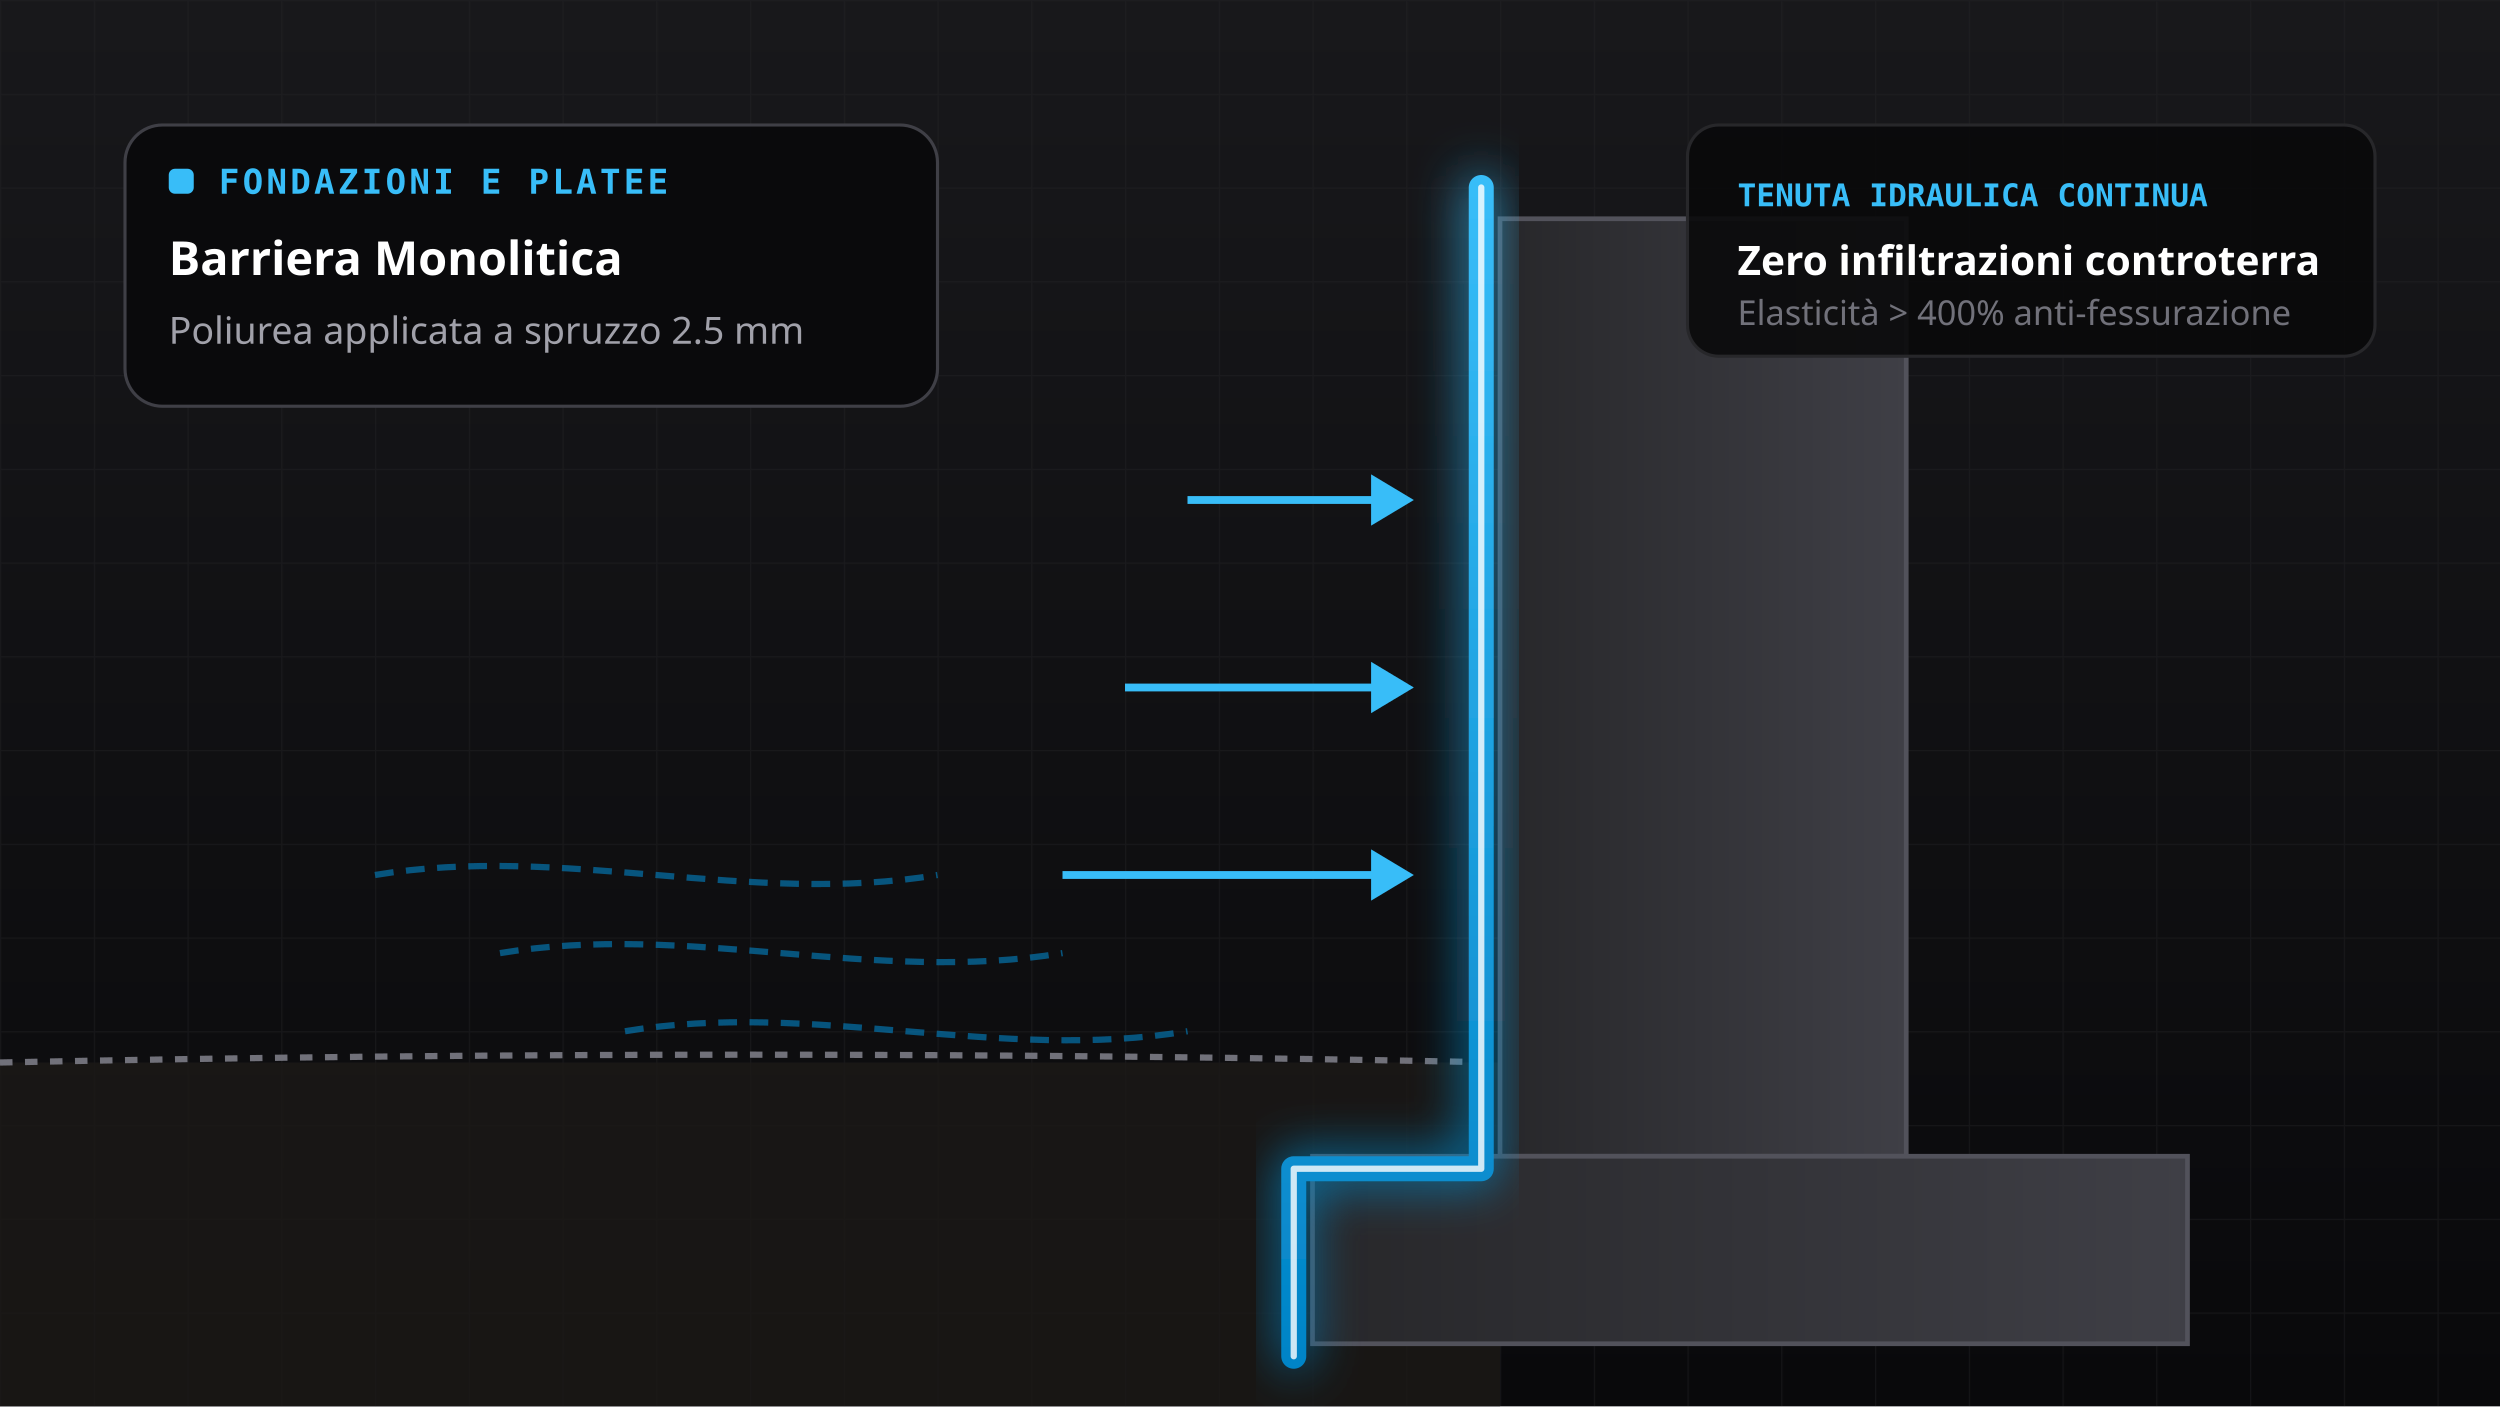
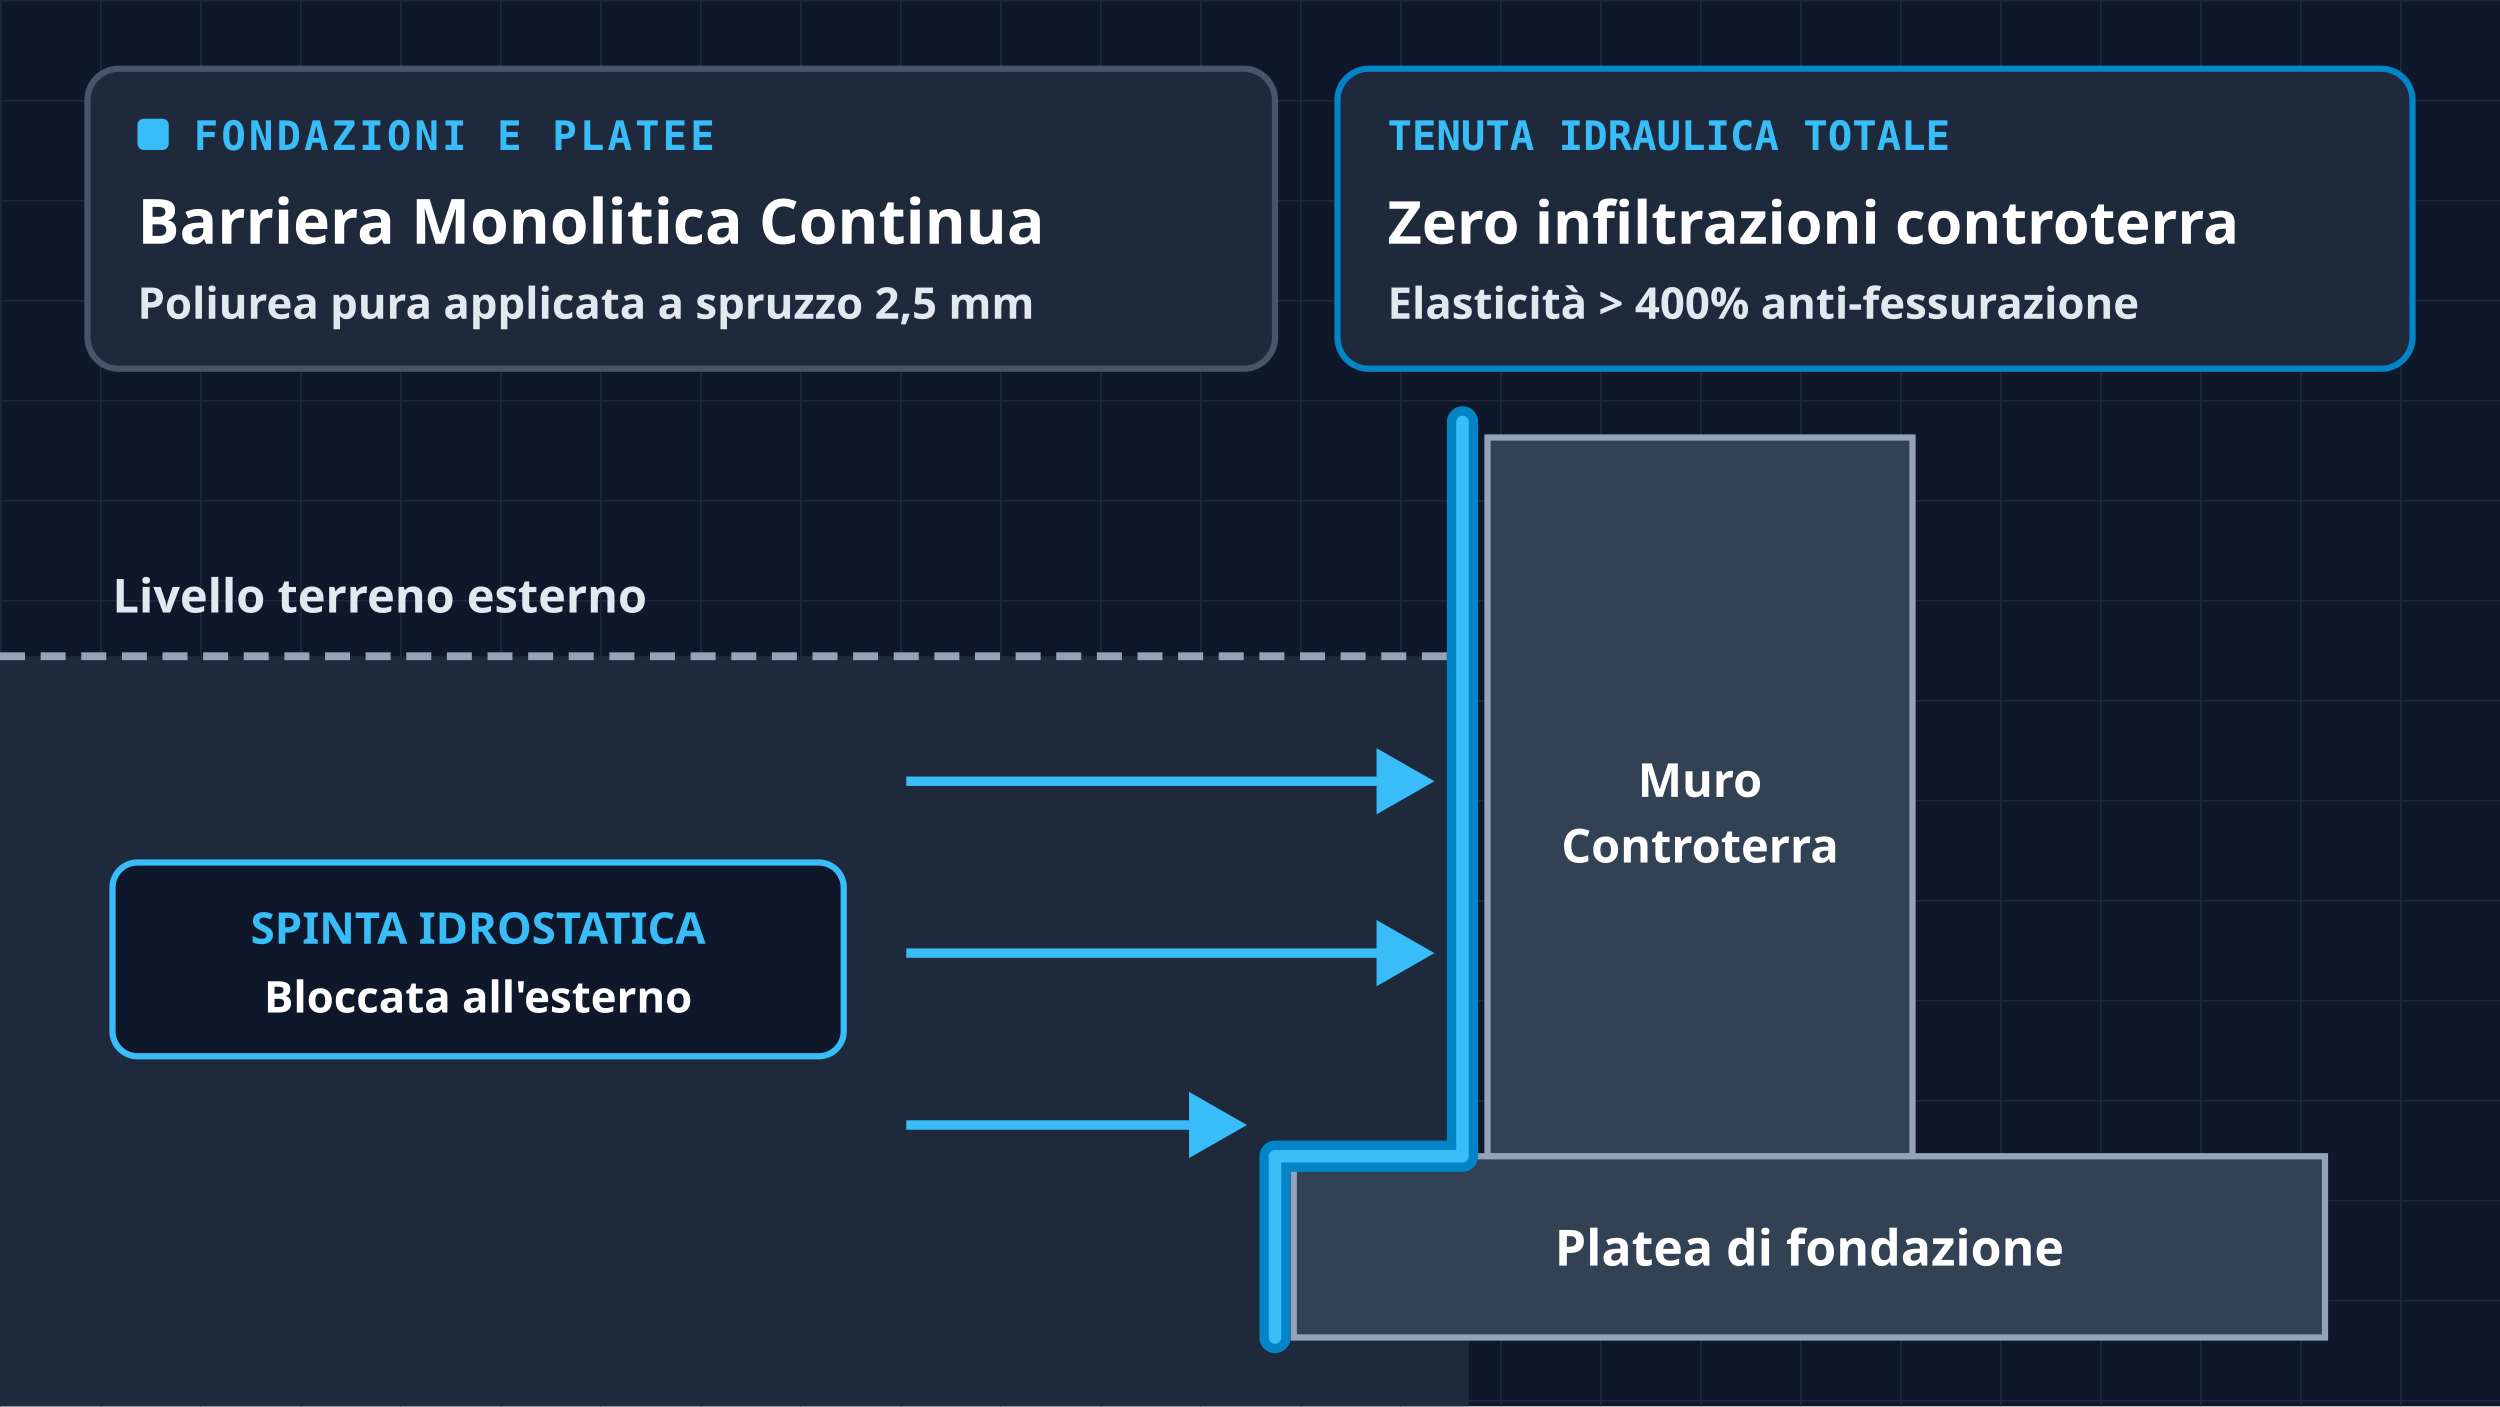
<svg xmlns="http://www.w3.org/2000/svg" viewBox="0 0 800 450" width="800" height="450" fill="none">
  <defs>
-     <linearGradient id="skyGrad" x1="0" y1="0" x2="1" y2="1">
-       <stop offset="0%" stop-color="#0284c7" />
-       <stop offset="100%" stop-color="#38bdf8" />
-     </linearGradient>
-     <linearGradient id="bgGrad" x1="0" y1="0" x2="0" y2="1">
-       <stop offset="0%" stop-color="#18181b" />
-       <stop offset="100%" stop-color="#09090b" />
-     </linearGradient>
-     <linearGradient id="concreteGrad" x1="0" y1="0" x2="1" y2="0">
-       <stop offset="0%" stop-color="#27272a" />
-       <stop offset="100%" stop-color="#3f3f46" />
-     </linearGradient>
-     <linearGradient id="polyGrad" x1="0" y1="0" x2="0" y2="1">
-       <stop offset="0%" stop-color="#38bdf8" />
-       <stop offset="100%" stop-color="#0284c7" />
-     </linearGradient>
-     <pattern id="grid" width="30" height="30" patternUnits="userSpaceOnUse">
-       <path d="M 30 0 L 0 0 0 30" fill="none" stroke="#27272a" stroke-width="0.8" stroke-opacity="0.4" />
+     <pattern id="grid" width="32" height="32" patternUnits="userSpaceOnUse">
+       <path d="M 32 0 L 0 0 0 32" fill="none" stroke="#1e293b" stroke-width="1" />
    </pattern>
-     <filter id="blueGlow" x="-20%" y="-20%" width="140%" height="140%">
-       <feGaussianBlur stdDeviation="8" result="blur" />
-       <feComposite in="SourceGraphic" in2="blur" operator="over" />
-     </filter>
  </defs>
-   <rect width="800" height="450" fill="url(#bgGrad)" />
+   <rect width="800" height="450" fill="#0f172a" />
  <rect width="800" height="450" fill="url(#grid)" />
-   <path d="M 0 340 L 480 340 L 480 450 L 0 450 Z" fill="#1c1917" opacity="0.8" />
-   <path d="M 0 340 Q 240 335 480 340" stroke="#71717a" stroke-width="2" stroke-dasharray="4 4" />
-   <rect x="480" y="70" width="130" height="300" fill="url(#concreteGrad)" stroke="#52525b" stroke-width="1.5" />
-   <rect x="420" y="370" width="280" height="60" fill="url(#concreteGrad)" stroke="#52525b" stroke-width="1.5" />
-   <path d="M 474 60 L 474 374 L 414 374 L 414 434" fill="none" stroke="url(#polyGrad)" stroke-width="8" stroke-linecap="round" stroke-linejoin="round" filter="url(#blueGlow)" />
-   <path d="M 474 60 L 474 374 L 414 374 L 414 434" fill="none" stroke="#ffffff" stroke-width="2" stroke-linecap="round" stroke-linejoin="round" opacity="0.8" />
-   <g stroke="#0284c7" stroke-width="2" opacity="0.6">
-     <path d="M 120 280 C 180 270 240 290 300 280" stroke-dasharray="6 4" />
-     <path d="M 160 305 C 220 295 280 315 340 305" stroke-dasharray="6 4" />
-     <path d="M 200 330 C 260 320 320 340 380 330" stroke-dasharray="6 4" />
+   <path d="M 0 210 L 470 210 L 470 450 L 0 450 Z" fill="#1e293b" />
+   <line x1="0" y1="210" x2="470" y2="210" stroke="#94a3b8" stroke-width="2.5" stroke-dasharray="8 5" />
+   <text x="36" y="196" fill="#e2e8f0" font-family="system-ui, sans-serif" font-size="15" font-weight="700">Livello terreno esterno</text>
+   <rect x="476" y="140" width="136" height="230" fill="#334155" stroke="#94a3b8" stroke-width="2" />
+   <text x="544" y="255" text-anchor="middle" fill="#ffffff" font-family="system-ui, sans-serif" font-size="15" font-weight="700">Muro</text>
+   <text x="544" y="276" text-anchor="middle" fill="#ffffff" font-family="system-ui, sans-serif" font-size="15" font-weight="700">Controterra</text>
+   <rect x="414" y="370" width="330" height="58" fill="#334155" stroke="#94a3b8" stroke-width="2" />
+   <text x="579" y="405" text-anchor="middle" fill="#ffffff" font-family="system-ui, sans-serif" font-size="16" font-weight="700">Platea di fondazione</text>
+   <path d="M 468 135 L 468 370 L 408 370 L 408 428" fill="none" stroke="#0284c7" stroke-width="10" stroke-linecap="round" stroke-linejoin="round" />
+   <path d="M 468 135 L 468 370 L 408 370 L 408 428" fill="none" stroke="#38bdf8" stroke-width="4" stroke-linecap="round" stroke-linejoin="round" />
+   <g stroke="#38bdf8" stroke-width="3" fill="#38bdf8">
+     <line x1="290" y1="250" x2="446" y2="250" />
+     <polygon points="456,250 442,242 442,258" />
+     <line x1="290" y1="305" x2="446" y2="305" />
+     <polygon points="456,305 442,297 442,313" />
+     <line x1="290" y1="360" x2="386" y2="360" />
+     <polygon points="396,360 382,352 382,368" />
  </g>
-   <g stroke="#38bdf8" stroke-width="2.5" fill="#38bdf8">
-     <line x1="380" y1="160" x2="450" y2="160" marker-end="url(#arrow)" />
-     <polygon points="450,160 440,154 440,166" />
-     <line x1="360" y1="220" x2="450" y2="220" />
-     <polygon points="450,220 440,214 440,226" />
-     <line x1="340" y1="280" x2="450" y2="280" />
-     <polygon points="450,280 440,274 440,286" />
+   <rect x="36" y="276" width="234" height="62" rx="8" fill="#0f172a" stroke="#38bdf8" stroke-width="2" />
+   <text x="153" y="302" text-anchor="middle" fill="#38bdf8" font-family="system-ui, sans-serif" font-size="14" font-weight="800">SPINTA IDROSTATICA</text>
+   <text x="153" y="324" text-anchor="middle" fill="#ffffff" font-family="system-ui, sans-serif" font-size="14" font-weight="700">Bloccata all'esterno</text>
+   <g transform="translate(28, 22)">
+     <rect width="380" height="96" rx="10" fill="#1e293b" stroke="#475569" stroke-width="2" />
+     <rect x="16" y="16" width="10" height="10" rx="2" fill="#38bdf8" />
+     <text x="34" y="26" fill="#38bdf8" font-family="monospace" font-size="13" font-weight="bold" letter-spacing="1">FONDAZIONI E PLATEE</text>
+     <text x="16" y="56" fill="#ffffff" font-family="system-ui, sans-serif" font-size="20" font-weight="800">Barriera Monolitica Continua</text>
+     <text x="16" y="80" fill="#e2e8f0" font-family="system-ui, sans-serif" font-size="14" font-weight="600">Poliurea pura applicata a spruzzo 2,5 mm</text>
  </g>
-   <g transform="translate(40, 40)">
-     <rect width="260" height="90" rx="12" fill="#09090b" fill-opacity="0.92" stroke="#3f3f46" stroke-width="1" />
-     <rect x="14" y="14" width="8" height="8" rx="2" fill="#38bdf8" />
-     <text x="30" y="22" fill="#38bdf8" font-family="monospace" font-size="11" font-weight="bold" letter-spacing="1">FONDAZIONI E PLATEE</text>
-     <text x="14" y="48" fill="#ffffff" font-family="system-ui, sans-serif" font-size="15" font-weight="bold">Barriera Monolitica</text>
-     <text x="14" y="70" fill="#a1a1aa" font-family="system-ui, sans-serif" font-size="12">Poliurea applicata a spruzzo 2.5 mm</text>
-   </g>
-   <g transform="translate(540, 40)">
-     <rect width="220" height="74" rx="10" fill="#09090b" fill-opacity="0.9" stroke="#27272a" stroke-width="1" />
-     <text x="16" y="26" fill="#38bdf8" font-family="monospace" font-size="10" font-weight="bold">TENUTA IDRAULICA CONTINUA</text>
-     <text x="16" y="48" fill="#ffffff" font-family="system-ui, sans-serif" font-size="13" font-weight="600">Zero infiltrazioni controterra</text>
-     <text x="16" y="64" fill="#71717a" font-family="system-ui, sans-serif" font-size="11">Elasticità &gt; 400% anti-fessurazione</text>
+   <g transform="translate(428, 22)">
+     <rect width="344" height="96" rx="10" fill="#1e293b" stroke="#0284c7" stroke-width="2" />
+     <text x="16" y="26" fill="#38bdf8" font-family="monospace" font-size="13" font-weight="bold">TENUTA IDRAULICA TOTALE</text>
+     <text x="16" y="56" fill="#ffffff" font-family="system-ui, sans-serif" font-size="19" font-weight="800">Zero infiltrazioni controterra</text>
+     <text x="16" y="80" fill="#e2e8f0" font-family="system-ui, sans-serif" font-size="14" font-weight="600">Elasticità &gt; 400% anti-fessurazione</text>
  </g>
</svg>
